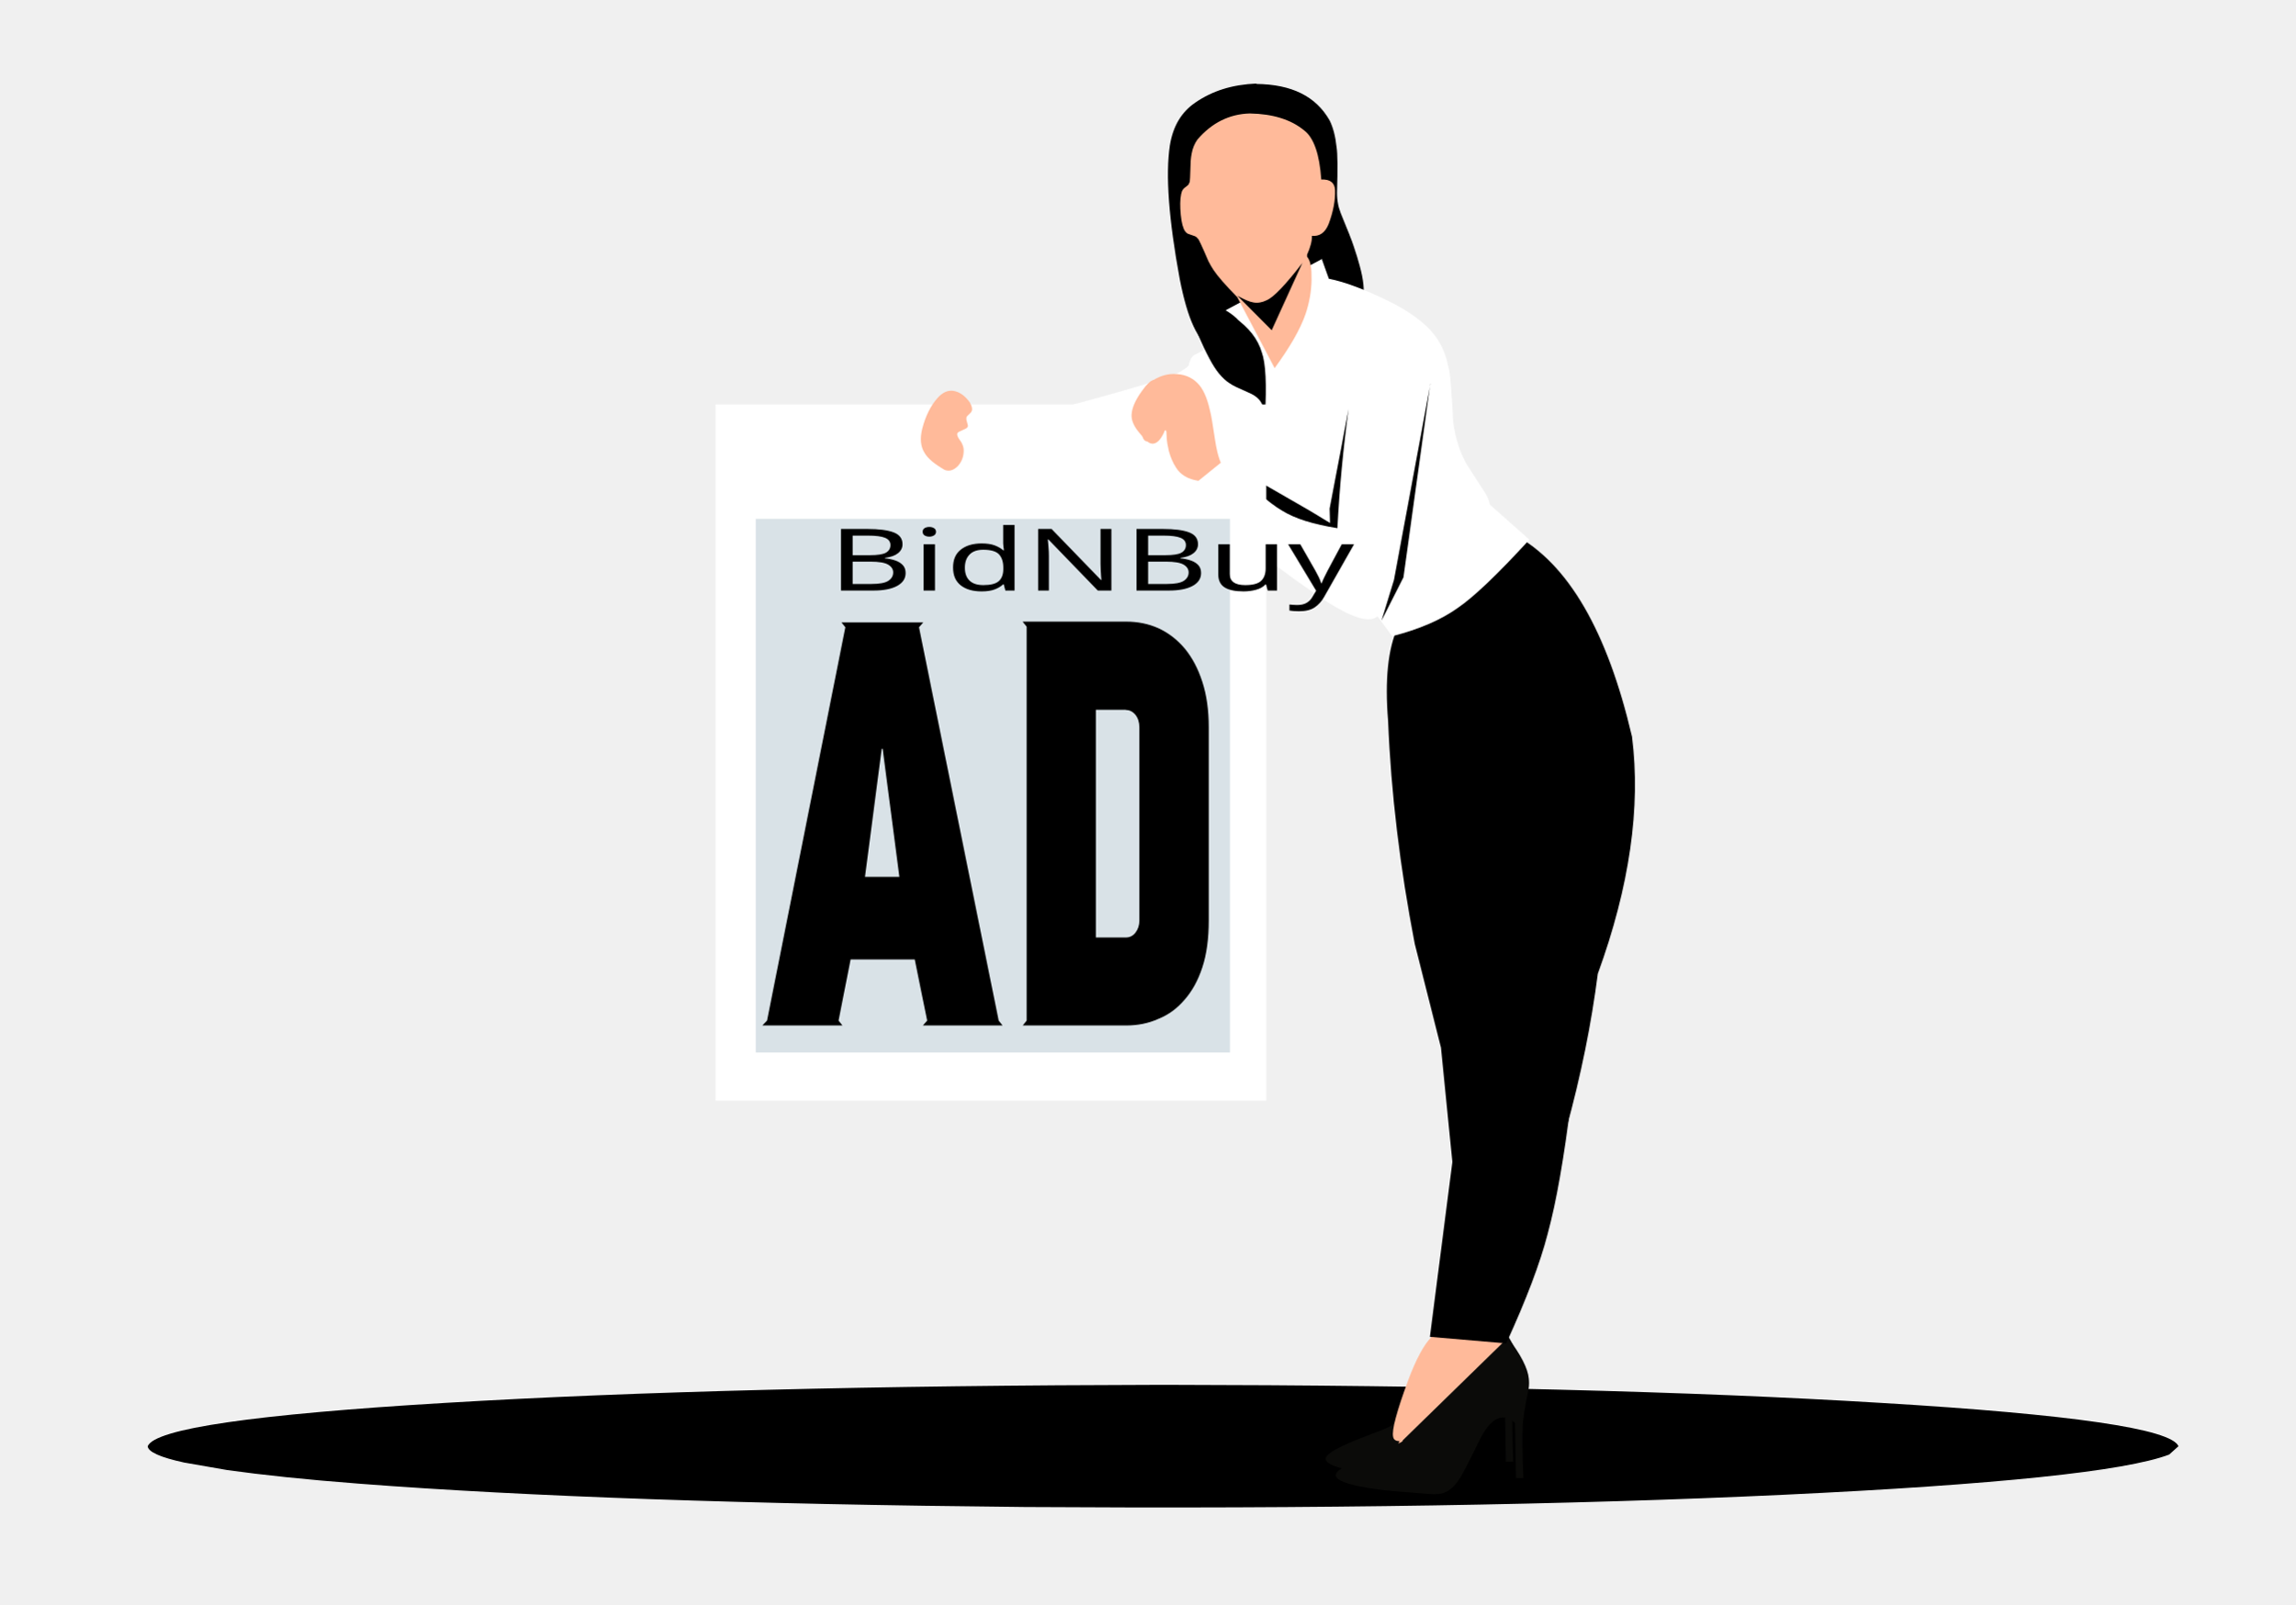
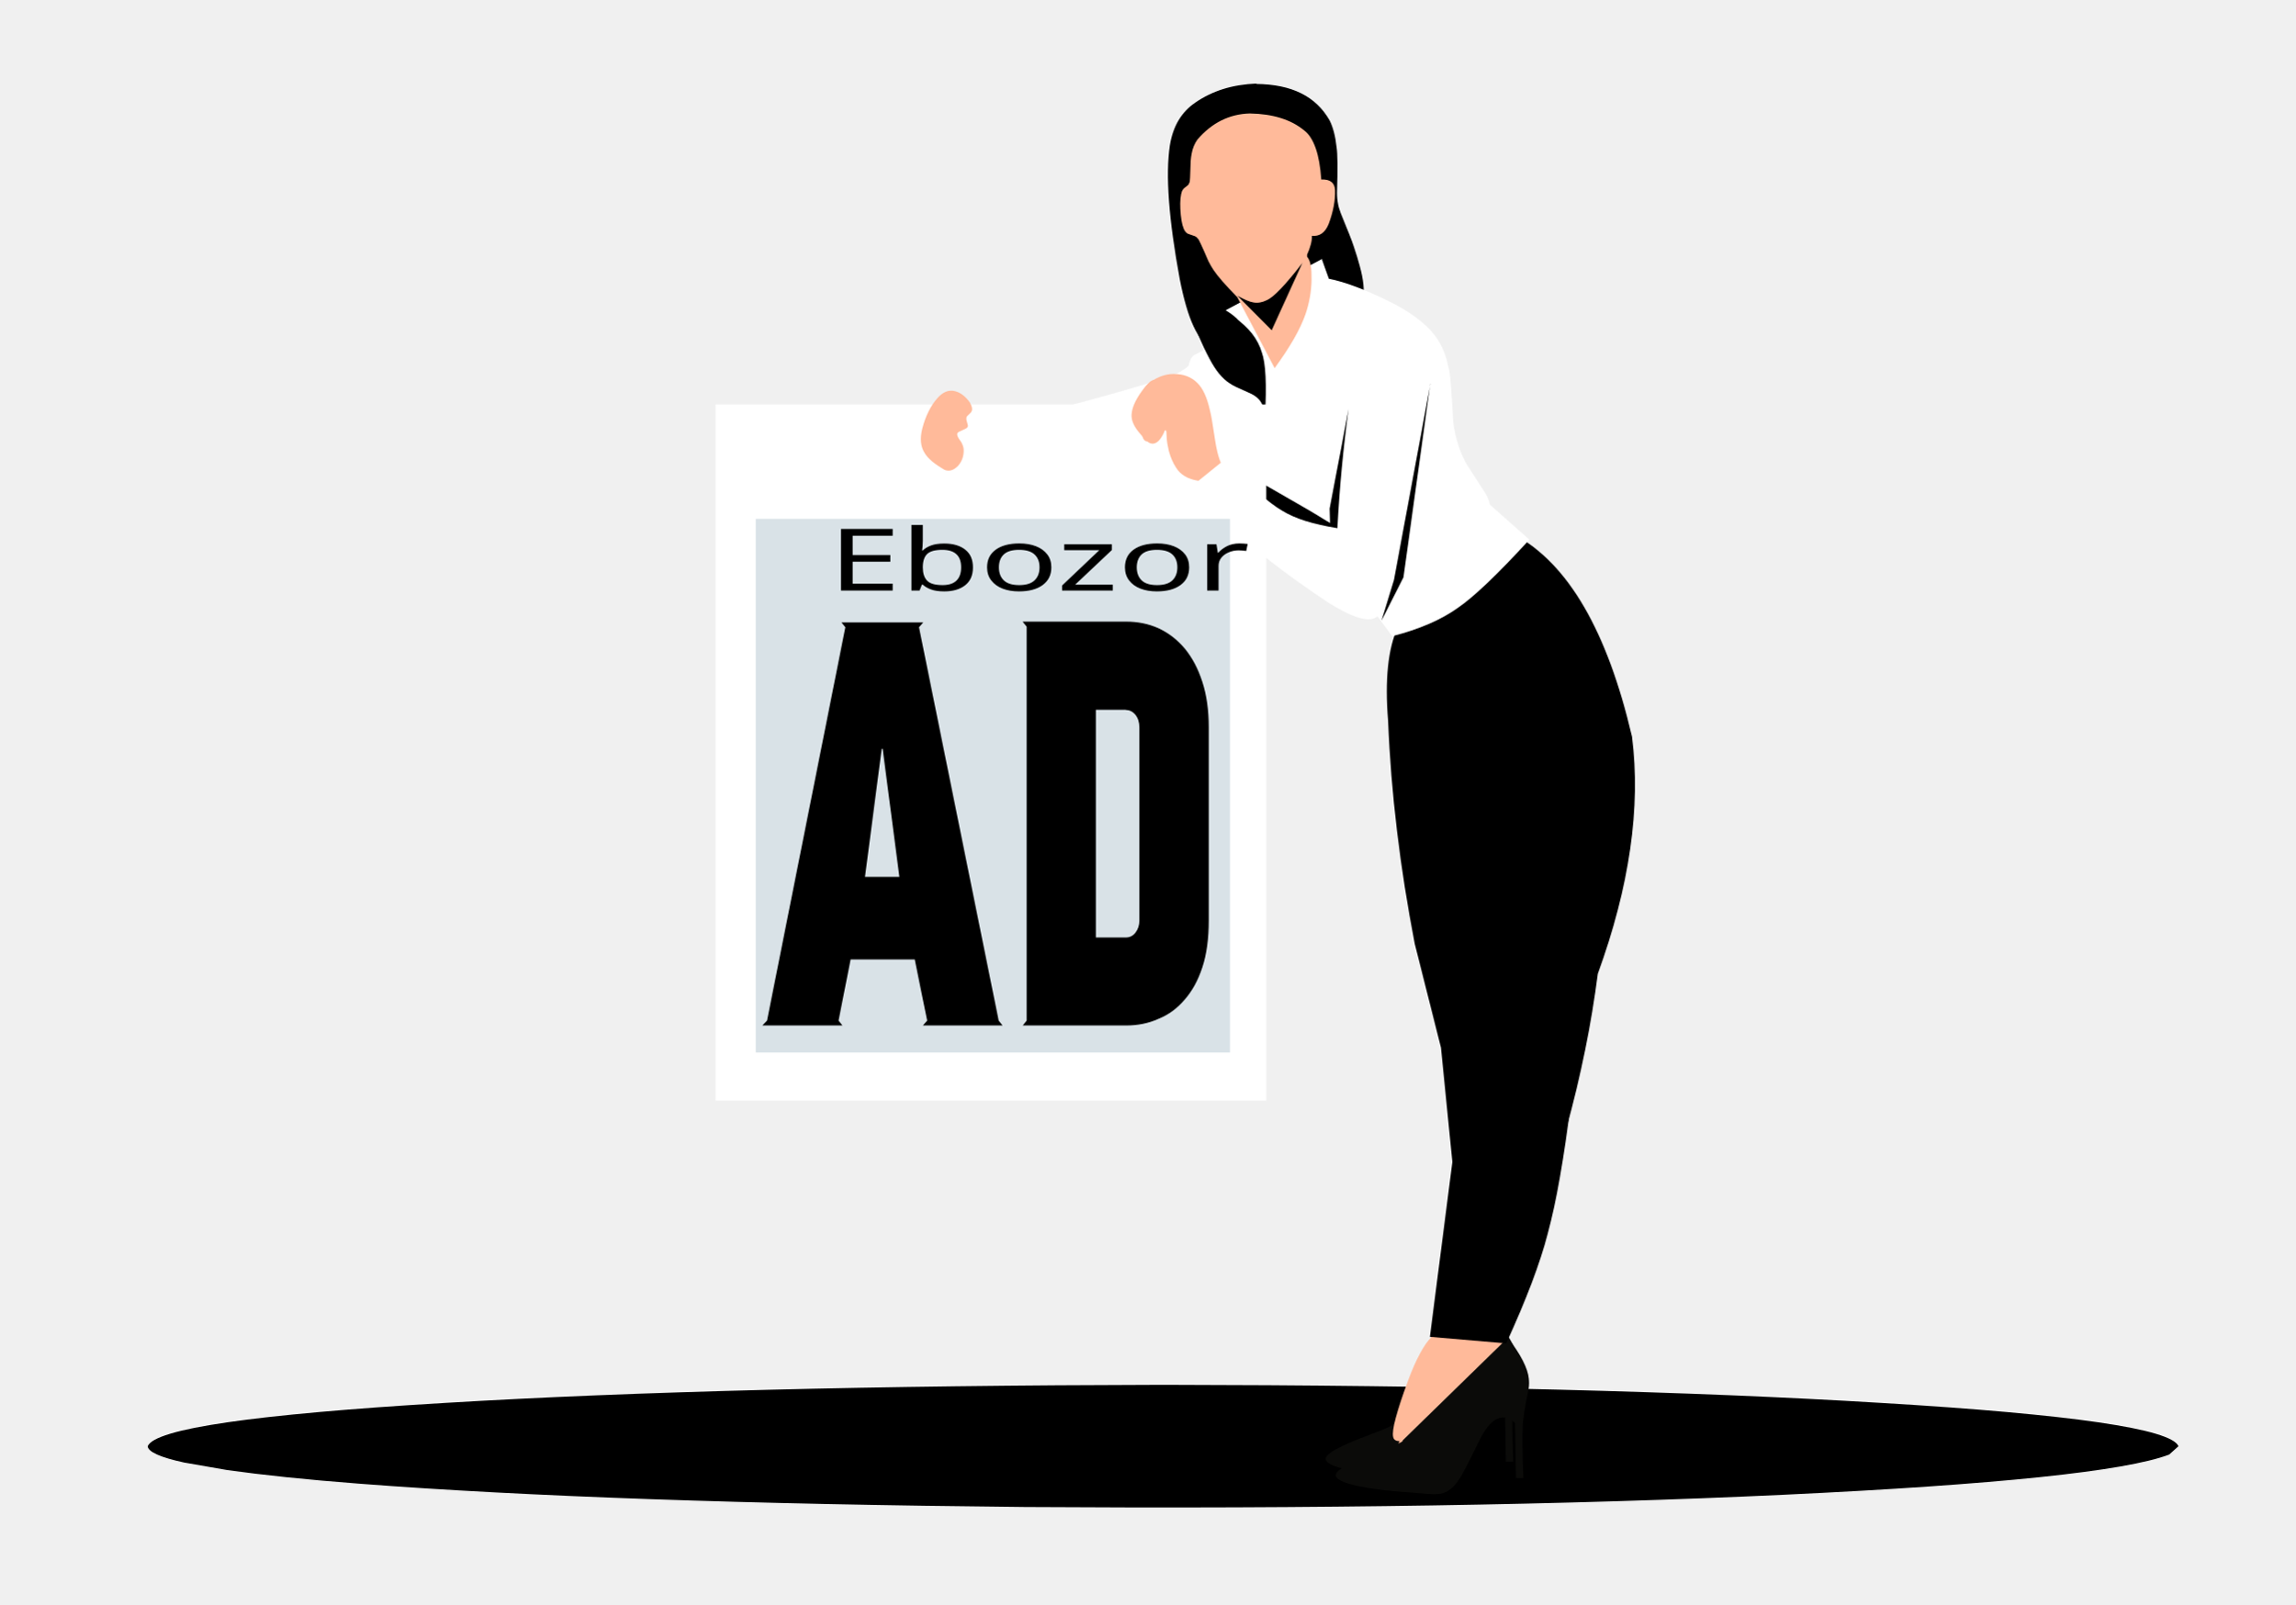
<svg xmlns="http://www.w3.org/2000/svg" id="a" data-name="Layer_1" viewBox="0 0 1181 826">
  <g id="b" data-name="layer1">
    <path d="M1121,744.5l-4.8,4.3c-22.6,8.6-88.8,15.5-198.4,20.7-110.4,5.2-240.5,7.3-390.2,6.3-142.8-1.4-257.1-5.4-342.7-12-27.4-2.1-50-4.5-67.8-7l-22.4-3.9c-12.3-2.7-18.5-5.5-18.7-8.4,3.7-9,54.7-16.4,153-22.3,98.3-5.9,221.4-9,369.5-9.3,148,.2,271.2,3.3,369.5,9.3,98.3,5.9,149.3,13.4,153,22.3Z" />
    <path d="M651.5,210.1l-129.4-.5-129.4-.5c-.2,46-.3,92-.5,138.1,86.3.3,172.5.6,258.8,1,.2-46,.3-92,.5-138.1Z" style="fill: rgba(255, 255, 255, 1);" />
    <path d="M770.9,680.2l-53.8,52.5-.8,1c-.5.4-1.9,1.1-4.3,2.1-10.5,4-16.4,6.3-17.7,7-2.7,1.2-4.9,2.2-6.7,3.2-4.6,2.5-6.3,4.6-5,6.2,1.7,2.3,8.3,4.3,19.6,5.9,3.2.5,6.4.8,9.5,1.1l19.8,1.6c2.4.1,4.5,0,6.3-.7,2.9-1,5.5-3.3,7.8-6.9,1.1-1.2,4.8-8.4,11.2-21.5,1.2-2.2,2.3-4,3.4-5.4,2.7-3.4,5.5-5.1,8.4-5,2.1,0,4,1,5.8,2.9l.5,28.3h3.8c-.5-13.3-.6-22.1-.3-26.6,0-3.1,1-9.5,3-19.3.3-1.9.3-3.7.1-5.4-.5-5.2-4.1-12.2-10.7-20.9h0Z" style="fill: #0b0b09;" />
    <path d="M775,681.3l-37.5,6.2-.9.8c-3.8,3.8-7.9,11.3-12,22.3-5.9,16-8.5,25.6-7.7,29.1.3,1.5,1.4,2.2,3.3,2.2-1.6,3.2-1.9,5.6-.9,7.2.8,1.3,2.4,2.5,4.8,3.5,4.1,1.6,8.3,2.4,12.6,2.3,3.1-.1,5.7-1.3,7.9-3.4,1.8-1.8,3.4-4.5,4.7-7.9.3-.1,2.6-7.5,7-22,1.1-3.2,2.2-5.9,3.3-8,1-2,2.2-3.9,3.5-5.7.5-.9,3.2-3.9,8.1-9.1,1-1.2,1.7-2.4,2.3-3.7,1.3-2.8,1.8-7.4,1.5-13.8h0Z" style="fill: #ffba9a;" />
    <path d="M776.1,688.5l-54.2,52.9c-.1.3-.2.6-.4.7-.5.4-1.9,1.1-4.3,2.1-10.8,4.1-16.6,6.4-17.5,6.9-2.9,1.2-5.2,2.3-6.9,3.3-4.6,2.5-6.3,4.6-5,6.2,1.7,2.3,8.3,4.3,19.6,5.9,3.2.5,6.4.8,9.5,1.1l19.8,1.6c2.4.1,4.5,0,6.3-.7,2.9-1,5.5-3.3,7.8-6.9,1.1-1.2,4.8-8.4,11.2-21.5,1.2-2.2,2.3-4,3.4-5.4,2.7-3.4,5.5-5.1,8.4-5,2.1,0,4,1,5.8,2.9l.5,28.3h3.8c-.5-13.3-.6-22.1-.3-26.6,0-3.1,1-9.5,3-19.3.3-1.9.3-3.7.1-5.4-.5-5.2-4.1-12.2-10.7-20.9h0Z" style="fill: #0b0b09;" />
    <path d="M808.2,567.7l-58.9,15.4-13.5,105.1,38.3,3.3h1c10.3-22.5,17.4-41.2,21.3-56.3,4.5-16.6,8.4-39,11.9-67.4h0Z" />
    <path d="M646.5,43c-12.2.5-22.6,3.7-31.4,9.8-7.1,4.8-11.5,12.1-13.1,22-2.3,15.2-.6,38.2,5.1,69,4,20.5,9.4,32.1,16.1,35l68.4-9.9c5.9-5.1,9.1-10.2,9.8-15.2.8-4.2.2-9.8-1.7-16.8-.8-3-1.8-6.3-3-9.8-1.1-3.4-3.4-9.2-6.8-17.4-.7-1.9-1.2-3.5-1.4-4.9-.3-1.5-.5-3.4-.5-5.7.4-12.3.3-20.1-.2-23.2-.6-5.7-1.8-10.3-3.6-13.9-7-12.4-19.5-18.6-37.7-18.8h0Z" />
    <path d="M778.8,275.1l-33.8,29.6c-24,1.9-34.2,24.1-30.7,66.5,1.5,37.1,6.1,75.3,13.7,114.6l13.5,53.5,10,100.3c15-29.9,23.6-21.6,25.9,25,23.3-57.3,38.2-111.7,44.8-163.3,16.4-45,22.2-85.7,17.6-122.1-12.7-54.3-32.8-89-60.4-103.9l-.6-.2Z" />
    <path d="M765.8,259l-67.1,44.5,17.7,24c14.1-3.6,25.3-8.5,33.8-14.6,8.1-5.5,20.4-17.2,36.8-35.1l-21.2-18.8h0Z" style="fill: #fff;" />
    <path d="M680.5,133.2l-49.8,26.5c6.7,4.1,9,7.3,6.8,9.7-.7,1.1-2.4,2.4-4.9,3.9l-17.8,9.3c-1.3.5-2.4,2.4-3.2,5.6-.6.8-1.7,1.6-3.3,2.5-2.9,3.2-42.2,14.4-117.8,33.6-1,5.6-.9,10,.3,13.3,2,6.2,9.4,9.2,22.3,9,5.5,0,13.1-.6,22.6-1.7l60.2-8.1c10.4-1,20.9-1.2,31.4-.5l-12.9,11.4c4.7,7.8,10.4,15.1,17.2,22,12.1,12,29.4,25.5,51.9,40.5,12.5,7.8,20.7,10.3,24.7,7.5,3.3-1.3,6.1-7.1,8.3-17.5,21.4-12.7,35-21.6,41-26.6,6.8-5.4,9.8-10.2,9-14.4-.3-1.6-1-3.3-2.1-5.2l-10-15.5c-1.7-3.3-3.1-6.5-4.1-9.8-1.2-3.8-2-7.6-2.5-11.5-.9-16.8-1.6-26.1-2.4-27.9-1.1-5.8-3.1-10.9-6.1-15.3-4.1-6-11.1-11.7-21-17.1-14.1-7.2-25.6-11.7-34.5-13.4l-3.5-9.8v-.2Z" style="fill: #fff;" />
    <path d="M643.1,58.4c-10.5.3-19.5,4.8-26.9,13.4-1.5,2.1-2.5,4.5-3,7.3-.2,1.1-.4,2.3-.5,3.8-.2,7.6-.4,11.3-.6,10.9-.2.6-.4,1.1-.8,1.5-1.6,1.2-2.4,1.9-2.6,2.3-.4.5-.7,1.3-.9,2.3-.6,2.8-.6,6.4-.2,10.7.4,4.2,1.2,7,2.2,8.4.4.6.9,1,1.4,1.3l3.7,1.3c.7.3,1.2.8,1.5,1.3.2-.3,2,3.5,5.4,11.5.8,1.6,1.7,3.1,2.6,4.5,2.1,3.2,6.2,7.9,12.3,14.1l19.2,36.5c7.9-10.8,13.2-20,15.9-27.8,1.9-5.7,3-11.5,3.1-17.5,0-3,0-5.4-.4-7.4-.3-1.9-.9-3.4-1.9-4.7,0-.3,0-.6,0-1,1.7-3.8,2.6-7,2.5-9.7,3.9.4,6.8-1.6,8.6-6.1,2.4-6.4,3.5-12.3,3.3-17.5-.2-3.7-2.5-5.6-7.1-5.4-.9-13-3.8-21.4-8.7-25.2-6.9-5.7-16.3-8.6-28.1-8.8h0Z" style="fill: #ffba9a;" />
    <path d="M670.4,135.1c-8.7,11.3-14.9,17.9-18.7,19.5-2.2,1.1-4.5,1.5-6.7,1.1-2-.3-4.7-1.5-8.3-3.5l17.7,17.8,15.9-34.9h0Z" />
    <path d="M635.1,163.2l-18.8,8.6c4.3,10,7.9,16.8,10.9,20.4,1.8,2.2,3.7,4,5.7,5.2,1,.7,2.1,1.3,3.4,1.9l7.7,3.5c1.4.7,2.5,1.5,3.3,2.3,2.1,1.9,3.3,5.1,3.6,9.5,1-16.7.4-27.7-1.6-33.2-2-6.9-6.7-12.9-14.2-18.1M650.9,214.6c0,1.4,0,2.2,0,2.3,0,0,0-.1,0-.7,0-.5,0-1,0-1.6h0Z" />
    <path d="M694,210.4l-9.8,51.4.2,7.4h0s-10.4-6.3-10.4-6.3l-39.4-22.7h0s0,0,0,0c9.6,10.9,18,18.5,25.2,22.7,6.4,4,15.9,7,28.4,9,1.1-21.4,3.1-41.9,5.8-61.6h0ZM736.1,197.4l-18.8,101.2-6.4,20.9,11.3-22.3,13.8-99.6h0Z" />
    <path d="M744.6,350.9l3,240.5c-7.9-67.6-12.1-117.4-12.4-149.5-.2-16.5.5-31.9,2-46.2,1.2-12.1,3.7-27,7.4-44.7h0Z" />
    <path d="M368.2,208.2h141.7s141.7,0,141.7,0v358.4c-94.5,0-188.9,0-283.4,0V208.2" style="fill: #fff;" />
    <path d="M603.9,192.5c-3.2,0-6.3.9-9.3,2.5-3.1,1.7-5.3,3.7-6.5,6-.8,1.5-1.2,3.6-1.2,6.2,0,9.3.2,14.9.8,16.7.5,2.5,1.6,3.6,3.1,3.2.7-.1,1.4-.5,2.3-1,.4-.2,2.3-1.6,5.5-4.2.6-.4,1-.5,1.2-.4.2,0,.3.4.4.9.1,3,.3,5,.5,6,.2,1.2.5,2.5.8,3.9.9,3.3,2.1,6,3.6,8.3,2.3,3.8,6.2,6.1,11.6,6.9l11.5-9.3c-1-2.4-1.7-4.9-2.2-7.5-.2-.5-.9-5.2-2.3-14.1-.3-2-.7-3.8-1.1-5.4-1.5-6.7-3.7-11.4-6.4-14-3.2-3.2-7.2-4.7-12.1-4.7h0Z" style="fill: #ffba9a;" />
    <path d="M499.2,207.4c-2.4-3.5-5.2-5.6-8.6-6.2-2.9-.4-5.6.8-8.2,3.7-3.6,4.1-6.2,9.4-7.8,15.7-1.3,5.1-.9,9.3,1.2,12.6,1.6,2.8,5,5.6,10.3,8.7,2.4.9,4.7.2,6.9-2.1,1.9-2.2,2.9-4.8,2.9-7.8,0-1.1-.2-2.1-.6-3-.2-.4-.4-.9-.6-1.3-1.1-1.5-1.7-2.5-1.8-2.8-.3-.6-.4-1.2-.3-1.6,0-.4.3-.7.8-1l3.6-1.7c.6-.3.9-.7,1-1,.1-.2.1-.5,0-.9,0,0-.2-.8-.7-2.6,0-.4,0-.8,0-1.1,0-.3.2-.5.4-.8,1.2-1.2,1.9-1.8,2-2,.3-.4.5-.9.5-1.4,0-.9-.2-2-1-3.2h0Z" style="fill: #ffba9a;" />
    <path d="M594.9,195.5c-1.4,0-2.4.4-3.2,1.1-1.1,1-2.6,2.7-4.4,5.1-3.2,4.5-4.8,8.4-5,11.6-.2,2.6.8,5.2,2.8,8,1.1,1.5,2.8,3.5,5.1,5.8,1,.9,2,1.3,3,1.3,2.1-.1,4-2,5.7-5.6,1.8-3.9,2.8-8.3,3.1-13.2.2-4.4-.3-7.9-1.6-10.5-1.3-2.5-3.1-3.7-5.6-3.6h0Z" style="fill: #ffba9a;" />
    <path d="M388.9,267.1h122s122,0,122,0v274.7c-81.3,0-162.6,0-244,0,0-91.6,0-183.1,0-274.7" style="fill: #d9e2e7;" />
    <path d="M454.2,385.5l8.6,65.9h-17.7l8.6-65.9h.4ZM579.4,365.5c1.9,0,3.5.8,4.9,2.5,1.3,1.7,2,3.8,2,6.5v99.4c0,2.4-.7,4.5-2,6.2-1.3,1.7-3,2.5-4.9,2.5h-15.5v-117.2h15.5ZM433,320.4l2,2.5-40.3,202.5-2.4,2.5h41.2l-2-2.5,6.2-31.5h33l6.4,31.5-2.2,2.5h41l-2-2.5-41-202.5,2.2-2.5h-42.1ZM526.3,320.1l2,2.5v202.8l-2,2.5h53.2c5.9,0,11.5-1.1,16.6-3.4,5.2-2.1,9.7-5.4,13.5-9.9,3.8-4.3,6.9-9.9,9.1-16.6s3.3-14.8,3.3-24.2v-99.4c0-8.8-1.1-16.6-3.3-23.4-2.2-6.8-5.2-12.5-9.1-17.2-3.8-4.5-8.3-8-13.5-10.4-5.2-2.3-10.7-3.4-16.6-3.4h-53.2Z" />
  </g>
  <text transform="translate(426.3 304) scale(1.5 1)" style="font-family: AdobeArabic-Regular, 'Adobe Arabic'; font-size: 44.4px;">
-     <tspan x="0" y="0">BidNBuy</tspan>
+     <tspan x="0" y="0">Ebozor</tspan>
  </text>
</svg>
